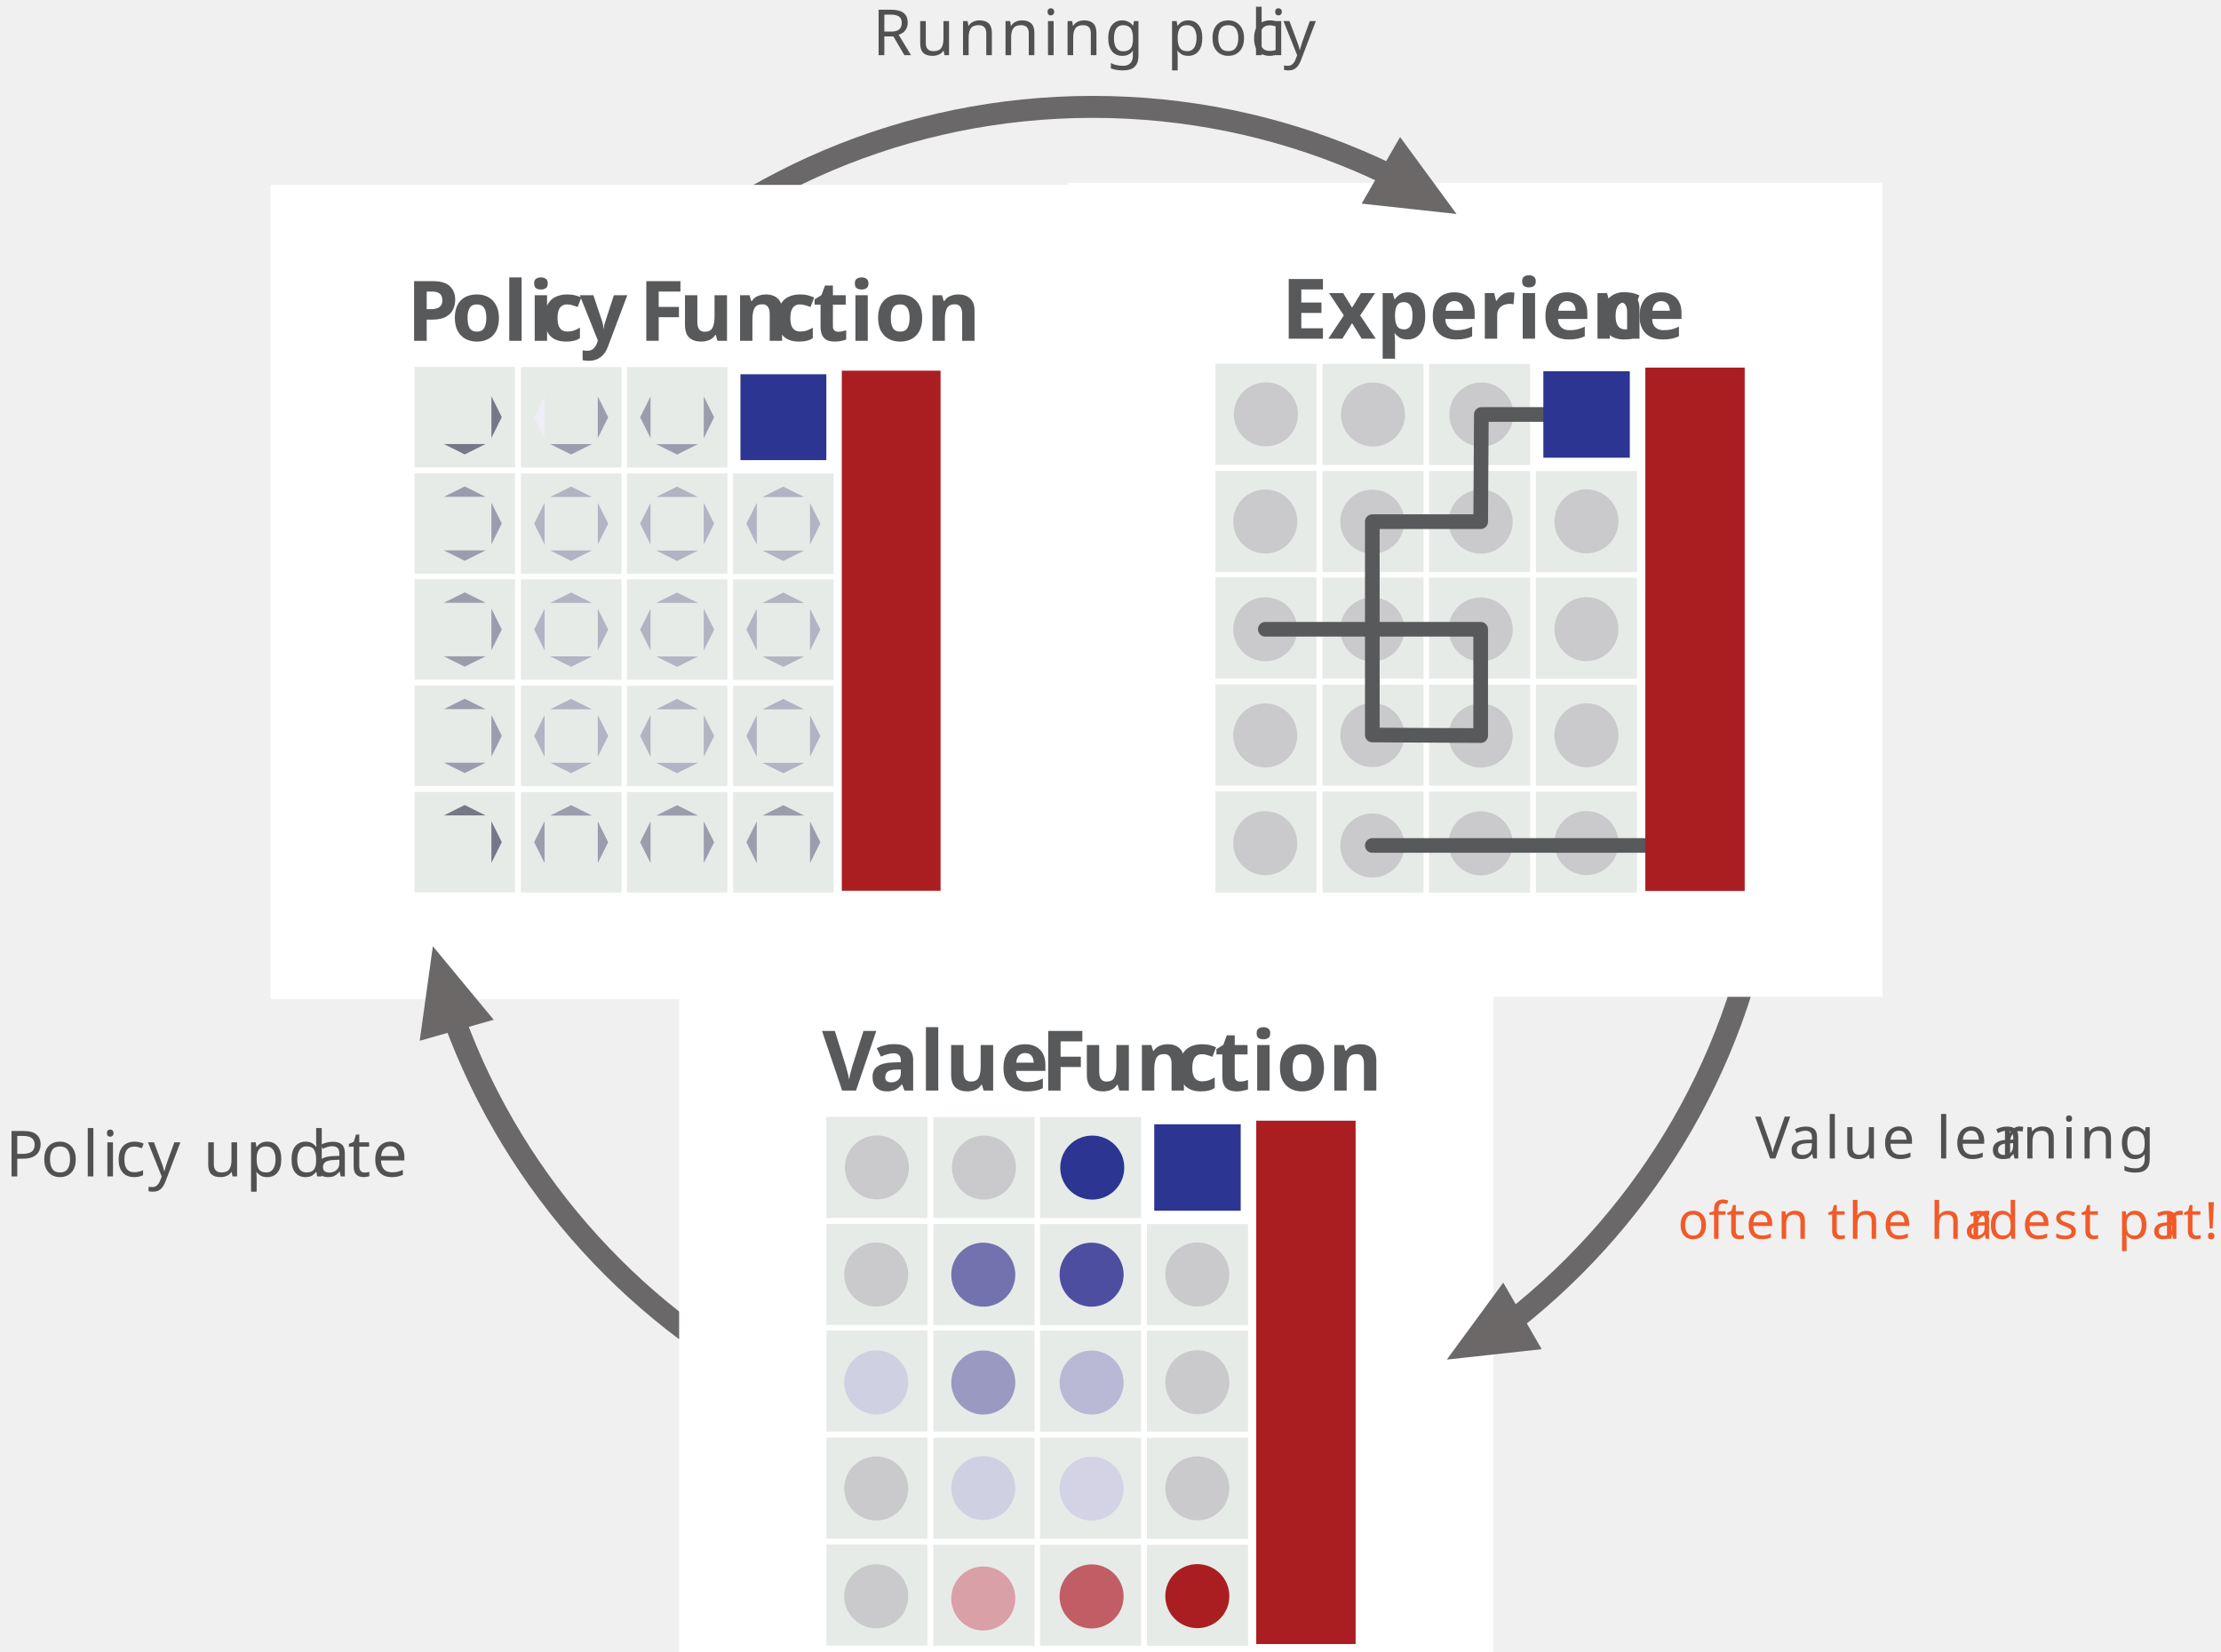
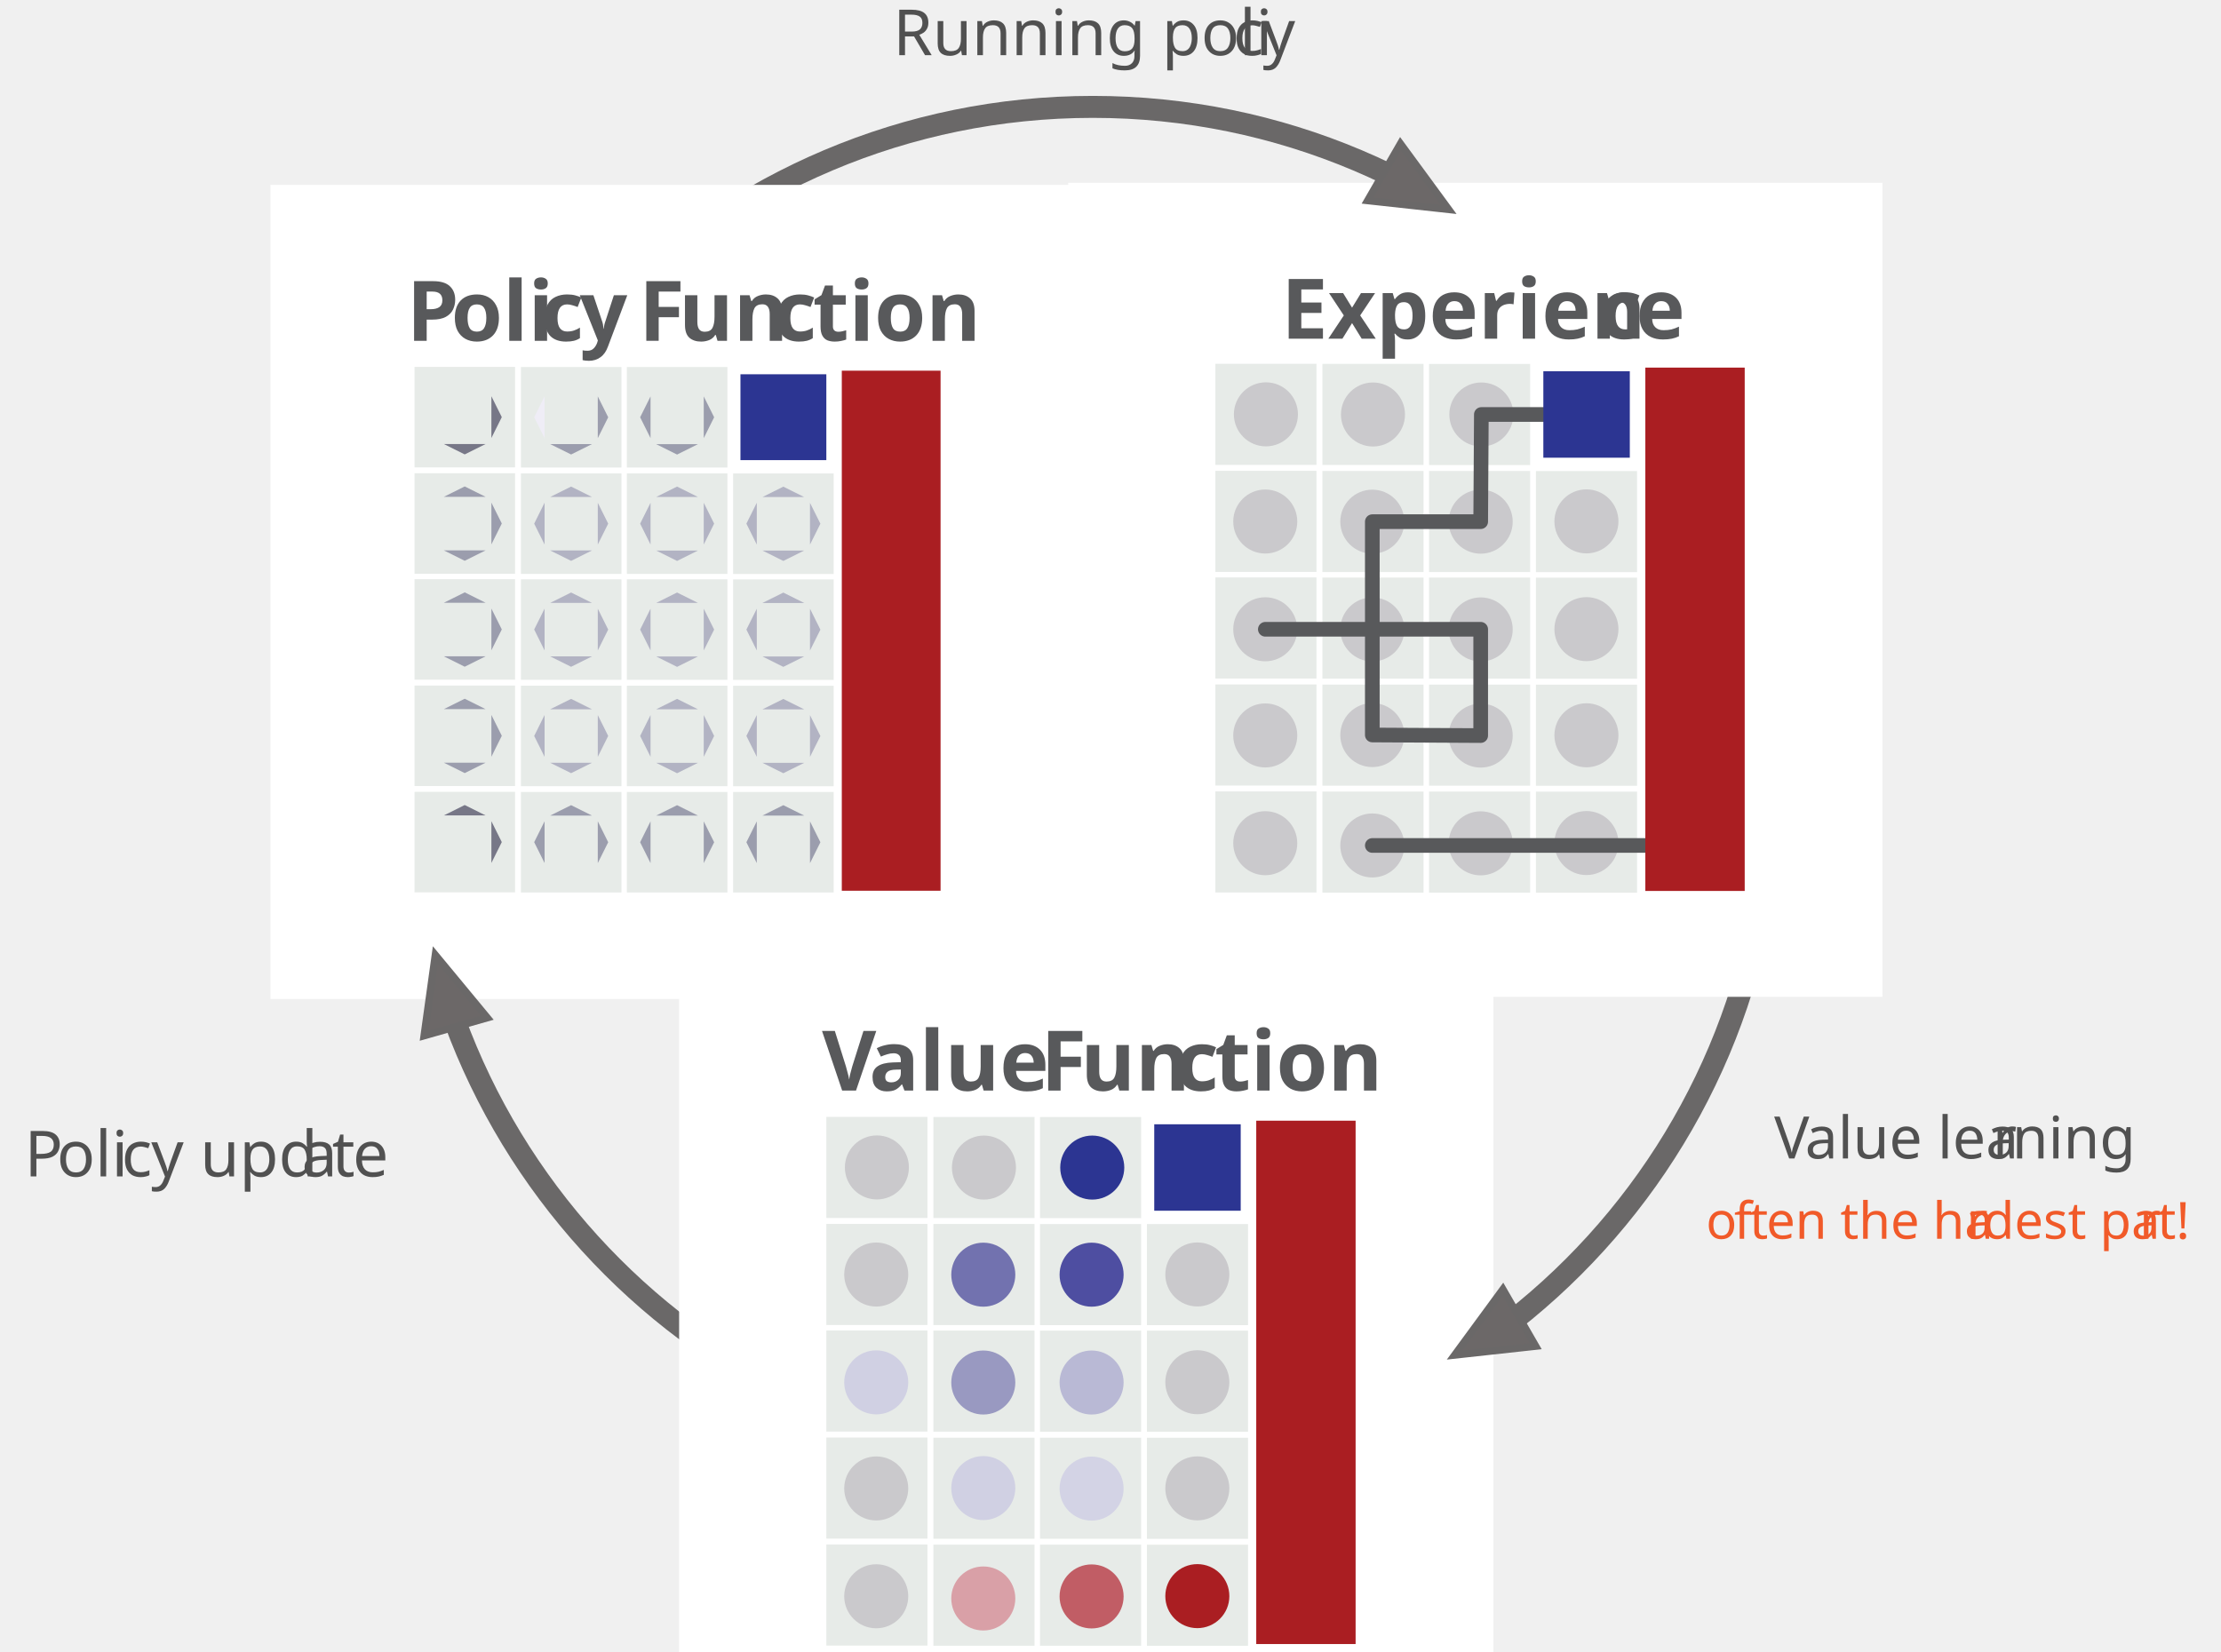
<svg xmlns="http://www.w3.org/2000/svg" id="Layer_1" data-name="Layer 1" viewBox="0 0 303.1 225.39">
  <defs>
-     <style>.cls-1,.cls-10{fill:none;}.cls-1,.cls-24{stroke:#6a6868;}.cls-1,.cls-2,.cls-24{stroke-miterlimit:10;}.cls-1{stroke-width:3px;}.cls-2{fill:#fff;stroke:#fff;stroke-width:12px;}.cls-3{font-size:11.39px;fill:#58595b;font-family:MyriadPro-Semibold, Myriad Pro;font-weight:700;}.cls-4{letter-spacing:-0.02em;}.cls-5{letter-spacing:0.02em;}.cls-6{letter-spacing:-0.03em;}.cls-7{letter-spacing:0.02em;}.cls-8{fill:#e7ebe8;}.cls-9{fill:#cac9cc;}.cls-10{stroke:#58595b;stroke-linecap:round;stroke-linejoin:round;stroke-width:2px;}.cls-11{fill:#aa1e22;}.cls-12{fill:#2c3592;}.cls-13{letter-spacing:-0.01em;}.cls-14{fill:#7272af;}.cls-15{fill:#4e4ea1;}.cls-16{fill:#d0d0e3;}.cls-17{fill:#9999c1;}.cls-18{fill:#b9b9d5;}.cls-19{fill:#d3d3e5;}.cls-20{fill:#d9a0a7;}.cls-21{fill:#c15d65;}.cls-22{letter-spacing:-0.04em;}.cls-23{letter-spacing:0.01em;}.cls-24{fill:#6c6868;}.cls-25,.cls-28{font-size:8.68px;}.cls-25,.cls-28,.cls-38{fill:#515151;}.cls-25,.cls-28,.cls-32,.cls-38{font-family:MyriadPro-Regular, Myriad Pro;}.cls-25,.cls-31{letter-spacing:0.05em;}.cls-26{letter-spacing:0.07em;}.cls-27{letter-spacing:0.05em;}.cls-28{letter-spacing:0.02em;}.cls-29{letter-spacing:0.05em;}.cls-30{letter-spacing:0.04em;}.cls-32{font-size:7px;fill:#f15a29;letter-spacing:0.05em;}.cls-33{letter-spacing:0.06em;}.cls-34{letter-spacing:0.04em;}.cls-35{letter-spacing:0.05em;}.cls-36{letter-spacing:0.04em;}.cls-37{letter-spacing:0.07em;}.cls-38{font-size:8px;letter-spacing:0.02em;}.cls-39{letter-spacing:0.05em;}.cls-40{letter-spacing:0.05em;}.cls-41{fill:#777787;}.cls-42{fill:#efedf6;}.cls-43{fill:#9b9dad;}.cls-44{fill:#b2b3c3;}</style>
+     <style>.cls-1,.cls-10{fill:none;}.cls-1,.cls-24{stroke:#6a6868;}.cls-1,.cls-2,.cls-24{stroke-miterlimit:10;}.cls-1{stroke-width:3px;}.cls-2{fill:#fff;stroke:#fff;stroke-width:12px;}.cls-3{font-size:11.39px;fill:#58595b;font-family:MyriadPro-Semibold, Myriad Pro;font-weight:700;}.cls-4{letter-spacing:-0.02em;}.cls-5{letter-spacing:0.02em;}.cls-6{letter-spacing:-0.03em;}.cls-7{letter-spacing:0.02em;}.cls-8{fill:#e7ebe8;}.cls-9{fill:#cac9cc;}.cls-10{stroke:#58595b;stroke-linecap:round;stroke-linejoin:round;stroke-width:2px;}.cls-11{fill:#aa1e22;}.cls-12{fill:#2c3592;}.cls-13{letter-spacing:-0.01em;}.cls-14{fill:#7272af;}.cls-15{fill:#4e4ea1;}.cls-16{fill:#d0d0e3;}.cls-17{fill:#9999c1;}.cls-18{fill:#b9b9d5;}.cls-19{fill:#d3d3e5;}.cls-20{fill:#d9a0a7;}.cls-21{fill:#c15d65;}.cls-22{letter-spacing:-0.04em;}.cls-23{letter-spacing:0.01em;}.cls-24{fill:#6c6868;}.cls-25{font-size:8.68px;}.cls-25,.cls-35{fill:#515151;}.cls-25,.cls-30,.cls-35{font-family:MyriadPro-Regular, Myriad Pro;}.cls-26{letter-spacing:0.02em;}.cls-27{letter-spacing:-0.02em;}.cls-28{letter-spacing:0em;}.cls-29{letter-spacing:-0.01em;}.cls-30{font-size:7px;fill:#f15a29;}.cls-31{letter-spacing:0.01em;}.cls-32{letter-spacing:-0.01em;}.cls-33{letter-spacing:-0.01em;}.cls-34{letter-spacing:0.02em;}.cls-35{font-size:8px;}.cls-36{letter-spacing:-0.03em;}.cls-37{letter-spacing:0em;}.cls-38{letter-spacing:0em;}.cls-39{fill:#777787;}.cls-40{fill:#efedf6;}.cls-41{fill:#9b9dad;}.cls-42{fill:#b2b3c3;}</style>
  </defs>
  <circle class="cls-1" cx="149.14" cy="107.34" r="92.75" />
  <rect class="cls-2" x="42.91" y="31.24" width="99.12" height="99.12" />
  <text class="cls-3" transform="translate(55.48 46.52)">
    <tspan class="cls-4">P</tspan>
    <tspan x="6.08" y="0">oli</tspan>
    <tspan class="cls-5" x="18.35" y="0">c</tspan>
    <tspan x="23.64" y="0">y </tspan>
    <tspan class="cls-6" x="31.69" y="0">F</tspan>
    <tspan x="37.14" y="0">un</tspan>
    <tspan class="cls-7" x="50.13" y="0">c</tspan>
    <tspan x="55.42" y="0">tion</tspan>
  </text>
  <rect class="cls-2" x="151.78" y="30.95" width="99.12" height="99.12" />
  <rect class="cls-8" x="165.86" y="49.66" width="13.8" height="13.8" />
  <rect class="cls-8" x="180.47" y="49.67" width="13.8" height="13.8" />
  <rect class="cls-8" x="195.02" y="49.68" width="13.8" height="13.8" />
  <rect class="cls-8" x="165.86" y="64.27" width="13.8" height="13.8" />
  <rect class="cls-8" x="180.47" y="64.29" width="13.8" height="13.8" />
  <rect class="cls-8" x="195.02" y="64.29" width="13.8" height="13.8" />
  <rect class="cls-8" x="209.61" y="64.3" width="13.8" height="13.8" />
  <rect class="cls-8" x="165.86" y="78.82" width="13.8" height="13.8" />
  <rect class="cls-8" x="180.47" y="78.84" width="13.8" height="13.8" />
  <rect class="cls-8" x="195.02" y="78.84" width="13.8" height="13.8" />
  <rect class="cls-8" x="209.61" y="78.85" width="13.8" height="13.8" />
  <rect class="cls-8" x="165.86" y="93.43" width="13.8" height="13.8" />
  <rect class="cls-8" x="180.47" y="93.45" width="13.8" height="13.8" />
  <rect class="cls-8" x="195.02" y="93.45" width="13.8" height="13.8" />
  <rect class="cls-8" x="209.61" y="93.46" width="13.8" height="13.8" />
  <rect class="cls-8" x="165.86" y="108.03" width="13.8" height="13.8" />
  <rect class="cls-8" x="180.47" y="108.05" width="13.8" height="13.8" />
  <rect class="cls-8" x="195.02" y="108.05" width="13.8" height="13.8" />
  <rect class="cls-8" x="209.61" y="108.06" width="13.8" height="13.8" />
  <circle class="cls-9" cx="172.76" cy="56.56" r="4.37" />
  <circle class="cls-9" cx="187.37" cy="56.58" r="4.37" />
  <circle class="cls-9" cx="202.16" cy="56.58" r="4.37" />
  <circle class="cls-9" cx="172.67" cy="71.19" r="4.37" />
  <circle class="cls-9" cx="187.28" cy="71.21" r="4.37" />
  <circle class="cls-9" cx="202.07" cy="71.21" r="4.37" />
  <circle class="cls-9" cx="216.5" cy="71.17" r="4.37" />
  <circle class="cls-9" cx="172.67" cy="85.9" r="4.37" />
  <circle class="cls-9" cx="187.28" cy="85.92" r="4.37" />
  <circle class="cls-9" cx="202.07" cy="85.92" r="4.37" />
  <circle class="cls-9" cx="216.5" cy="85.88" r="4.37" />
  <circle class="cls-9" cx="172.67" cy="100.39" r="4.37" />
  <circle class="cls-9" cx="187.28" cy="100.34" r="4.37" />
  <circle class="cls-9" cx="202.07" cy="100.41" r="4.37" />
  <circle class="cls-9" cx="216.5" cy="100.37" r="4.37" />
  <circle class="cls-9" cx="172.67" cy="115.1" r="4.37" />
  <circle class="cls-9" cx="187.28" cy="115.41" r="4.37" />
  <circle class="cls-9" cx="202.07" cy="115.12" r="4.37" />
  <circle class="cls-9" cx="216.5" cy="115.08" r="4.37" />
  <polyline class="cls-10" points="172.68 85.9 202.07 85.9 202.07 100.41 187.28 100.33 187.28 71.21 202.07 71.21 202.16 56.58 216.51 56.58" />
  <line class="cls-10" x1="187.28" y1="115.41" x2="231.32" y2="115.41" />
  <rect class="cls-11" x="224.54" y="50.18" width="13.56" height="71.44" />
  <rect class="cls-12" x="210.62" y="50.68" width="11.8" height="11.8" />
  <text class="cls-3" transform="translate(174.84 46.23)">Experien<tspan class="cls-13" x="43.39" y="0">c</tspan>
    <tspan x="48.4" y="0">e</tspan>
  </text>
  <rect class="cls-2" x="98.68" y="133.59" width="99.12" height="99.12" />
  <rect class="cls-11" x="171.44" y="152.98" width="13.56" height="71.44" />
  <rect class="cls-12" x="157.52" y="153.47" width="11.8" height="11.8" />
  <rect class="cls-8" x="112.77" y="152.46" width="13.8" height="13.8" />
  <rect class="cls-8" x="127.38" y="152.47" width="13.8" height="13.8" />
  <rect class="cls-8" x="141.93" y="152.48" width="13.8" height="13.8" />
  <rect class="cls-8" x="112.77" y="167.07" width="13.8" height="13.8" />
  <rect class="cls-8" x="127.38" y="167.08" width="13.8" height="13.8" />
  <rect class="cls-8" x="141.93" y="167.09" width="13.8" height="13.8" />
  <rect class="cls-8" x="156.52" y="167.09" width="13.8" height="13.8" />
  <rect class="cls-8" x="112.77" y="181.62" width="13.8" height="13.8" />
  <rect class="cls-8" x="127.38" y="181.63" width="13.8" height="13.8" />
  <rect class="cls-8" x="141.93" y="181.64" width="13.8" height="13.8" />
  <rect class="cls-8" x="156.52" y="181.64" width="13.8" height="13.8" />
  <rect class="cls-8" x="112.77" y="196.23" width="13.8" height="13.8" />
  <rect class="cls-8" x="127.38" y="196.25" width="13.8" height="13.8" />
  <rect class="cls-8" x="141.93" y="196.25" width="13.8" height="13.8" />
  <rect class="cls-8" x="156.52" y="196.26" width="13.8" height="13.8" />
  <rect class="cls-8" x="112.77" y="210.83" width="13.8" height="13.8" />
  <rect class="cls-8" x="127.38" y="210.85" width="13.8" height="13.8" />
  <rect class="cls-8" x="141.93" y="210.85" width="13.8" height="13.8" />
  <rect class="cls-8" x="156.52" y="210.86" width="13.8" height="13.8" />
  <circle class="cls-9" cx="119.67" cy="159.36" r="4.37" />
  <circle class="cls-9" cx="134.28" cy="159.38" r="4.37" />
  <circle class="cls-12" cx="149.06" cy="159.38" r="4.37" />
  <circle class="cls-9" cx="119.58" cy="173.98" r="4.37" />
  <circle class="cls-14" cx="134.19" cy="174" r="4.37" />
  <circle class="cls-15" cx="148.97" cy="174" r="4.37" />
  <circle class="cls-9" cx="163.4" cy="173.97" r="4.37" />
  <circle class="cls-16" cx="119.58" cy="188.7" r="4.37" />
  <circle class="cls-17" cx="134.19" cy="188.72" r="4.37" />
  <circle class="cls-18" cx="148.97" cy="188.72" r="4.37" />
  <circle class="cls-9" cx="163.4" cy="188.68" r="4.37" />
  <circle class="cls-9" cx="119.58" cy="203.18" r="4.37" />
  <circle class="cls-16" cx="134.19" cy="203.13" r="4.37" />
  <circle class="cls-19" cx="148.97" cy="203.2" r="4.37" />
  <circle class="cls-9" cx="163.4" cy="203.17" r="4.37" />
  <circle class="cls-9" cx="119.58" cy="217.9" r="4.37" />
  <circle class="cls-20" cx="134.19" cy="218.2" r="4.37" />
  <circle class="cls-21" cx="148.97" cy="217.92" r="4.37" />
  <circle class="cls-11" cx="163.4" cy="217.88" r="4.37" />
  <text class="cls-3" transform="translate(112.18 148.87)">
    <tspan class="cls-22">V</tspan>
    <tspan x="6.41" y="0">alue </tspan>
    <tspan class="cls-6" x="29.84" y="0">F</tspan>
    <tspan x="35.28" y="0">un</tspan>
    <tspan class="cls-23" x="48.28" y="0">c</tspan>
    <tspan x="53.56" y="0">tion</tspan>
  </text>
  <polygon class="cls-24" points="198.52 184.97 209.58 183.76 205.1 176 198.52 184.97" />
  <polygon class="cls-24" points="59.41 130.36 57.88 141.38 66.5 138.93 59.41 130.36" />
  <polygon class="cls-24" points="197.7 28.59 191.12 19.62 186.64 27.38 197.7 28.59" />
-   <text class="cls-25" transform="translate(119.06 7.53)">Running poli<tspan class="cls-26" x="51.6" y="0">c</tspan>
-     <tspan class="cls-27" x="56.08" y="0">y</tspan>
-   </text>
-   <text class="cls-28" transform="translate(0.73 160.59)">P<tspan class="cls-27" x="4.83" y="0">oli</tspan>
-     <tspan class="cls-26" x="14.98" y="0">c</tspan>
-     <tspan class="cls-27" x="19.45" y="0">y upd</tspan>
-     <tspan class="cls-29" x="42.16" y="0">a</tspan>
-     <tspan class="cls-30" x="46.74" y="0">t</tspan>
-     <tspan class="cls-31" x="50" y="0">e</tspan>
-   </text>
-   <text class="cls-32" transform="translate(228.96 169.1)">o<tspan class="cls-33" x="4.19" y="0">f</tspan>
-     <tspan class="cls-34" x="6.66" y="0">t</tspan>
-     <tspan class="cls-35" x="9.29" y="0">en the ha</tspan>
-     <tspan class="cls-36" x="39.77" y="0">r</tspan>
-     <tspan class="cls-35" x="42.34" y="0">dest pa</tspan>
-     <tspan class="cls-37" x="66.17" y="0">r</tspan>
-     <tspan class="cls-35" x="68.98" y="0">t!</tspan>
-   </text>
-   <text class="cls-38" transform="translate(239.52 158.14)">V<tspan class="cls-39" x="4.6" y="0">alue lea</tspan>
-     <tspan class="cls-40" x="33.41" y="0">r</tspan>
-     <tspan class="cls-39" x="36.46" y="0">ning</tspan>
+   <text class="cls-25" transform="translate(121.88 7.53)">Running poli<tspan class="cls-26" x="46.4" y="0">c</tspan>
+     <tspan x="50.44" y="0">y</tspan>
+   </text>
+   <text class="cls-25" transform="translate(3.34 160.59)">
+     <tspan class="cls-27">P</tspan>
+     <tspan x="4.4" y="0">oli</tspan>
+     <tspan class="cls-26" x="13.24" y="0">c</tspan>
+     <tspan x="17.29" y="0">y upd</tspan>
+     <tspan class="cls-28" x="37.82" y="0">a</tspan>
+     <tspan class="cls-29" x="41.97" y="0">t</tspan>
+     <tspan x="44.79" y="0">e</tspan>
+   </text>
+   <text class="cls-30" transform="translate(232.81 169.1)">o<tspan class="cls-31" x="3.84" y="0">f</tspan>
+     <tspan class="cls-32" x="5.96" y="0">t</tspan>
+     <tspan x="8.24" y="0">en the ha</tspan>
+     <tspan class="cls-33" x="35.57" y="0">r</tspan>
+     <tspan x="37.79" y="0">dest pa</tspan>
+     <tspan class="cls-34" x="59.17" y="0">r</tspan>
+     <tspan x="61.63" y="0">t!</tspan>
+   </text>
+   <text class="cls-35" transform="translate(242.12 158.14)">
+     <tspan class="cls-36">V</tspan>
+     <tspan x="4.2" y="0">alue lea</tspan>
+     <tspan class="cls-37" x="29.81" y="0">r</tspan>
+     <tspan class="cls-38" x="32.46" y="0">ning</tspan>
  </text>
  <rect class="cls-11" x="114.88" y="50.6" width="13.48" height="70.99" />
  <rect class="cls-12" x="101.05" y="51.09" width="11.72" height="11.72" />
  <rect class="cls-8" x="56.57" y="50.08" width="13.72" height="13.72" />
-   <polygon class="cls-41" points="63.42 62.03 66.27 60.61 60.57 60.61 63.42 62.03" />
-   <polygon class="cls-41" points="68.48 56.94 67.06 54.09 67.06 59.79 68.48 56.94" />
+   <polygon class="cls-39" points="63.42 62.03 66.27 60.61 60.57 60.61 63.42 62.03" />
+   <polygon class="cls-39" points="68.48 56.94 67.06 54.09 67.06 59.79 68.48 56.94" />
  <rect class="cls-8" x="71.09" y="50.1" width="13.72" height="13.72" />
-   <polygon class="cls-42" points="72.9 56.95 74.32 59.81 74.32 54.1 72.9 56.95" />
-   <polygon class="cls-43" points="77.94 62.04 80.79 60.62 75.08 60.62 77.94 62.04" />
-   <polygon class="cls-43" points="83 56.96 81.58 54.11 81.58 59.81 83 56.96" />
+   <polygon class="cls-40" points="72.9 56.95 74.32 59.81 74.32 54.1 72.9 56.95" />
+   <polygon class="cls-41" points="77.94 62.04 80.79 60.62 75.08 60.62 77.94 62.04" />
+   <polygon class="cls-41" points="83 56.96 81.58 54.11 81.58 59.81 83 56.96" />
  <rect class="cls-8" x="85.55" y="50.1" width="13.72" height="13.72" />
-   <polygon class="cls-43" points="87.36 56.96 88.78 59.81 88.78 54.11 87.36 56.96" />
-   <polygon class="cls-43" points="92.4 62.05 95.25 60.63 89.55 60.63 92.4 62.05" />
-   <polygon class="cls-43" points="97.46 56.96 96.04 54.11 96.04 59.81 97.46 56.96" />
+   <polygon class="cls-41" points="87.36 56.96 88.78 59.81 88.78 54.11 87.36 56.96" />
+   <polygon class="cls-41" points="92.4 62.05 95.25 60.63 89.55 60.63 92.4 62.05" />
+   <polygon class="cls-41" points="97.46 56.96 96.04 54.11 96.04 59.81 97.46 56.96" />
  <rect class="cls-8" x="56.57" y="64.6" width="13.72" height="13.72" />
-   <polygon class="cls-43" points="63.42 76.55 66.27 75.13 60.57 75.13 63.42 76.55" />
-   <polygon class="cls-43" points="68.48 71.46 67.06 68.61 67.06 74.31 68.48 71.46" />
-   <polygon class="cls-43" points="63.42 66.4 60.57 67.82 66.27 67.82 63.42 66.4" />
+   <polygon class="cls-41" points="63.42 76.55 66.27 75.13 60.57 75.13 63.42 76.55" />
+   <polygon class="cls-41" points="68.48 71.46 67.06 68.61 67.06 74.31 68.48 71.46" />
+   <polygon class="cls-41" points="63.42 66.4 60.57 67.82 66.27 67.82 63.42 66.4" />
  <rect class="cls-8" x="71.09" y="64.62" width="13.72" height="13.72" />
-   <polygon class="cls-44" points="72.9 71.48 74.32 74.33 74.32 68.62 72.9 71.48" />
-   <polygon class="cls-44" points="77.94 76.56 80.79 75.14 75.08 75.14 77.94 76.56" />
-   <polygon class="cls-44" points="83 71.48 81.58 68.63 81.58 74.33 83 71.48" />
-   <polygon class="cls-44" points="77.94 66.42 75.08 67.84 80.79 67.84 77.94 66.42" />
+   <polygon class="cls-42" points="72.9 71.48 74.32 74.33 74.32 68.62 72.9 71.48" />
+   <polygon class="cls-42" points="77.94 76.56 80.79 75.14 75.08 75.14 77.94 76.56" />
+   <polygon class="cls-42" points="83 71.48 81.58 68.63 81.58 74.33 83 71.48" />
+   <polygon class="cls-42" points="77.94 66.42 75.08 67.84 80.79 67.84 77.94 66.42" />
  <rect class="cls-8" x="85.55" y="64.62" width="13.72" height="13.72" />
-   <polygon class="cls-44" points="87.36 71.48 88.78 74.33 88.78 68.63 87.36 71.48" />
-   <polygon class="cls-44" points="92.4 76.57 95.25 75.15 89.55 75.15 92.4 76.57" />
-   <polygon class="cls-44" points="97.46 71.48 96.04 68.63 96.04 74.33 97.46 71.48" />
-   <polygon class="cls-44" points="92.4 66.42 89.55 67.84 95.25 67.84 92.4 66.42" />
+   <polygon class="cls-42" points="87.36 71.48 88.78 74.33 88.78 68.63 87.36 71.48" />
+   <polygon class="cls-42" points="92.4 76.57 95.25 75.15 89.55 75.15 92.4 76.57" />
+   <polygon class="cls-42" points="97.46 71.48 96.04 68.63 96.04 74.33 97.46 71.48" />
+   <polygon class="cls-42" points="92.4 66.42 89.55 67.84 95.25 67.84 92.4 66.42" />
  <rect class="cls-8" x="100.05" y="64.63" width="13.72" height="13.72" />
-   <polygon class="cls-44" points="101.86 71.48 103.28 74.34 103.28 68.63 101.86 71.48" />
-   <polygon class="cls-44" points="106.9 76.57 109.75 75.15 104.05 75.15 106.9 76.57" />
-   <polygon class="cls-44" points="111.96 71.49 110.54 68.64 110.54 74.34 111.96 71.49" />
-   <polygon class="cls-44" points="106.9 66.43 104.05 67.85 109.75 67.85 106.9 66.43" />
+   <polygon class="cls-42" points="101.86 71.48 103.28 74.34 103.28 68.63 101.86 71.48" />
+   <polygon class="cls-42" points="106.9 76.57 109.75 75.15 104.05 75.15 106.9 76.57" />
+   <polygon class="cls-42" points="111.96 71.49 110.54 68.64 110.54 74.34 111.96 71.49" />
+   <polygon class="cls-42" points="106.9 66.43 104.05 67.85 109.75 67.85 106.9 66.43" />
  <rect class="cls-8" x="56.57" y="79.06" width="13.72" height="13.72" />
-   <polygon class="cls-43" points="63.42 91.01 66.27 89.59 60.57 89.59 63.42 91.01" />
-   <polygon class="cls-43" points="68.48 85.92 67.06 83.07 67.06 88.77 68.48 85.92" />
-   <polygon class="cls-43" points="63.42 80.86 60.57 82.28 66.27 82.28 63.42 80.86" />
+   <polygon class="cls-41" points="63.42 91.01 66.27 89.59 60.57 89.59 63.42 91.01" />
+   <polygon class="cls-41" points="68.48 85.92 67.06 83.07 67.06 88.77 68.48 85.92" />
+   <polygon class="cls-41" points="63.42 80.86 60.57 82.28 66.27 82.28 63.42 80.86" />
  <rect class="cls-8" x="71.09" y="79.08" width="13.72" height="13.72" />
-   <polygon class="cls-44" points="72.9 85.93 74.32 88.79 74.32 83.08 72.9 85.93" />
-   <polygon class="cls-44" points="77.94 91.02 80.79 89.6 75.08 89.6 77.94 91.02" />
-   <polygon class="cls-44" points="83 85.94 81.58 83.09 81.58 88.79 83 85.94" />
-   <polygon class="cls-44" points="77.94 80.88 75.08 82.3 80.79 82.3 77.94 80.88" />
+   <polygon class="cls-42" points="72.9 85.93 74.32 88.79 74.32 83.08 72.9 85.93" />
+   <polygon class="cls-42" points="77.94 91.02 80.79 89.6 75.08 89.6 77.94 91.02" />
+   <polygon class="cls-42" points="83 85.94 81.58 83.09 81.58 88.79 83 85.94" />
+   <polygon class="cls-42" points="77.94 80.88 75.08 82.3 80.79 82.3 77.94 80.88" />
  <rect class="cls-8" x="85.55" y="79.08" width="13.72" height="13.72" />
-   <polygon class="cls-44" points="87.36 85.94 88.78 88.79 88.78 83.09 87.36 85.94" />
-   <polygon class="cls-44" points="92.4 91.03 95.25 89.61 89.55 89.61 92.4 91.03" />
-   <polygon class="cls-44" points="97.46 85.94 96.04 83.09 96.04 88.79 97.46 85.94" />
-   <polygon class="cls-44" points="92.4 80.88 89.55 82.3 95.25 82.3 92.4 80.88" />
+   <polygon class="cls-42" points="87.36 85.94 88.78 88.79 88.78 83.09 87.36 85.94" />
+   <polygon class="cls-42" points="92.4 91.03 95.25 89.61 89.55 89.61 92.4 91.03" />
+   <polygon class="cls-42" points="97.46 85.94 96.04 83.09 96.04 88.79 97.46 85.94" />
+   <polygon class="cls-42" points="92.4 80.88 89.55 82.3 95.25 82.3 92.4 80.88" />
  <rect class="cls-8" x="100.05" y="79.09" width="13.72" height="13.72" />
-   <polygon class="cls-44" points="101.86 85.94 103.28 88.79 103.28 83.09 101.86 85.94" />
-   <polygon class="cls-44" points="106.9 91.03 109.75 89.61 104.05 89.61 106.9 91.03" />
-   <polygon class="cls-44" points="111.96 85.95 110.54 83.09 110.54 88.8 111.96 85.95" />
-   <polygon class="cls-44" points="106.9 80.89 104.05 82.31 109.75 82.31 106.9 80.89" />
+   <polygon class="cls-42" points="101.86 85.94 103.28 88.79 103.28 83.09 101.86 85.94" />
+   <polygon class="cls-42" points="106.9 91.03 109.75 89.61 104.05 89.61 106.9 91.03" />
+   <polygon class="cls-42" points="111.96 85.95 110.54 83.09 110.54 88.8 111.96 85.95" />
+   <polygon class="cls-42" points="106.9 80.89 104.05 82.31 109.75 82.31 106.9 80.89" />
  <rect class="cls-8" x="56.57" y="93.58" width="13.72" height="13.72" />
-   <polygon class="cls-43" points="63.42 105.53 66.27 104.11 60.57 104.11 63.42 105.53" />
-   <polygon class="cls-43" points="68.48 100.44 67.06 97.59 67.06 103.3 68.48 100.44" />
-   <polygon class="cls-43" points="63.42 95.38 60.57 96.8 66.27 96.8 63.42 95.38" />
+   <polygon class="cls-41" points="63.42 105.53 66.27 104.11 60.57 104.11 63.42 105.53" />
+   <polygon class="cls-41" points="68.48 100.44 67.06 97.59 67.06 103.3 68.48 100.44" />
+   <polygon class="cls-41" points="63.42 95.38 60.57 96.8 66.27 96.8 63.42 95.38" />
  <rect class="cls-8" x="71.09" y="93.6" width="13.72" height="13.72" />
-   <polygon class="cls-44" points="72.9 100.46 74.32 103.31 74.32 97.6 72.9 100.46" />
-   <polygon class="cls-44" points="77.94 105.54 80.79 104.12 75.08 104.12 77.94 105.54" />
-   <polygon class="cls-44" points="83 100.46 81.58 97.61 81.58 103.31 83 100.46" />
-   <polygon class="cls-44" points="77.94 95.4 75.08 96.82 80.79 96.82 77.94 95.4" />
+   <polygon class="cls-42" points="72.9 100.46 74.32 103.31 74.32 97.6 72.9 100.46" />
+   <polygon class="cls-42" points="77.94 105.54 80.79 104.12 75.08 104.12 77.94 105.54" />
+   <polygon class="cls-42" points="83 100.46 81.58 97.61 81.58 103.31 83 100.46" />
+   <polygon class="cls-42" points="77.94 95.4 75.08 96.82 80.79 96.82 77.94 95.4" />
  <rect class="cls-8" x="85.55" y="93.6" width="13.72" height="13.72" />
-   <polygon class="cls-44" points="87.36 100.46 88.78 103.31 88.78 97.61 87.36 100.46" />
-   <polygon class="cls-44" points="92.4 105.55 95.25 104.13 89.55 104.13 92.4 105.55" />
-   <polygon class="cls-44" points="97.46 100.46 96.04 97.61 96.04 103.31 97.46 100.46" />
-   <polygon class="cls-44" points="92.4 95.4 89.55 96.82 95.25 96.82 92.4 95.4" />
+   <polygon class="cls-42" points="87.36 100.46 88.78 103.31 88.78 97.61 87.36 100.46" />
+   <polygon class="cls-42" points="92.4 105.55 95.25 104.13 89.55 104.13 92.4 105.55" />
+   <polygon class="cls-42" points="97.46 100.46 96.04 97.61 96.04 103.31 97.46 100.46" />
+   <polygon class="cls-42" points="92.4 95.4 89.55 96.82 95.25 96.82 92.4 95.4" />
  <rect class="cls-8" x="100.05" y="93.61" width="13.72" height="13.72" />
-   <polygon class="cls-44" points="101.86 100.46 103.28 103.31 103.28 97.61 101.86 100.46" />
-   <polygon class="cls-44" points="106.9 105.55 109.75 104.13 104.05 104.13 106.9 105.55" />
-   <polygon class="cls-44" points="111.96 100.47 110.54 97.62 110.54 103.32 111.96 100.47" />
-   <polygon class="cls-44" points="106.9 95.41 104.05 96.83 109.75 96.83 106.9 95.41" />
+   <polygon class="cls-42" points="101.86 100.46 103.28 103.31 103.28 97.61 101.86 100.46" />
+   <polygon class="cls-42" points="106.9 105.55 109.75 104.13 104.05 104.13 106.9 105.55" />
+   <polygon class="cls-42" points="111.96 100.47 110.54 97.62 110.54 103.32 111.96 100.47" />
+   <polygon class="cls-42" points="106.9 95.41 104.05 96.83 109.75 96.83 106.9 95.41" />
  <rect class="cls-8" x="56.57" y="108.09" width="13.72" height="13.72" />
-   <polygon class="cls-41" points="68.48 114.95 67.06 112.1 67.06 117.8 68.48 114.95" />
-   <polygon class="cls-41" points="63.42 109.89 60.57 111.31 66.27 111.31 63.42 109.89" />
+   <polygon class="cls-39" points="68.48 114.95 67.06 112.1 67.06 117.8 68.48 114.95" />
+   <polygon class="cls-39" points="63.42 109.89 60.57 111.31 66.27 111.31 63.42 109.89" />
  <rect class="cls-8" x="71.09" y="108.11" width="13.72" height="13.72" />
-   <polygon class="cls-43" points="72.9 114.96 74.32 117.81 74.32 112.11 72.9 114.96" />
-   <polygon class="cls-43" points="83 114.97 81.58 112.11 81.58 117.82 83 114.97" />
-   <polygon class="cls-43" points="77.94 109.91 75.08 111.33 80.79 111.33 77.94 109.91" />
+   <polygon class="cls-41" points="72.9 114.96 74.32 117.81 74.32 112.11 72.9 114.96" />
+   <polygon class="cls-41" points="83 114.97 81.58 112.11 81.58 117.82 83 114.97" />
+   <polygon class="cls-41" points="77.94 109.91 75.08 111.33 80.79 111.33 77.94 109.91" />
  <rect class="cls-8" x="85.55" y="108.11" width="13.72" height="13.72" />
-   <polygon class="cls-43" points="87.36 114.97 88.78 117.82 88.78 112.11 87.36 114.97" />
-   <polygon class="cls-43" points="97.46 114.97 96.04 112.12 96.04 117.82 97.46 114.97" />
-   <polygon class="cls-43" points="92.4 109.91 89.55 111.33 95.25 111.33 92.4 109.91" />
+   <polygon class="cls-41" points="87.36 114.97 88.78 117.82 88.78 112.11 87.36 114.97" />
+   <polygon class="cls-41" points="97.46 114.97 96.04 112.12 96.04 117.82 97.46 114.97" />
+   <polygon class="cls-41" points="92.4 109.91 89.55 111.33 95.25 111.33 92.4 109.91" />
  <rect class="cls-8" x="100.05" y="108.11" width="13.72" height="13.72" />
-   <polygon class="cls-43" points="101.86 114.97 103.28 117.82 103.28 112.12 101.86 114.97" />
-   <polygon class="cls-43" points="111.96 114.97 110.54 112.12 110.54 117.83 111.96 114.97" />
-   <polygon class="cls-43" points="106.9 109.91 104.05 111.33 109.75 111.33 106.9 109.91" />
+   <polygon class="cls-41" points="101.86 114.97 103.28 117.82 103.28 112.12 101.86 114.97" />
+   <polygon class="cls-41" points="111.96 114.97 110.54 112.12 110.54 117.83 111.96 114.97" />
+   <polygon class="cls-41" points="106.9 109.91 104.05 111.33 109.75 111.33 106.9 109.91" />
</svg>
